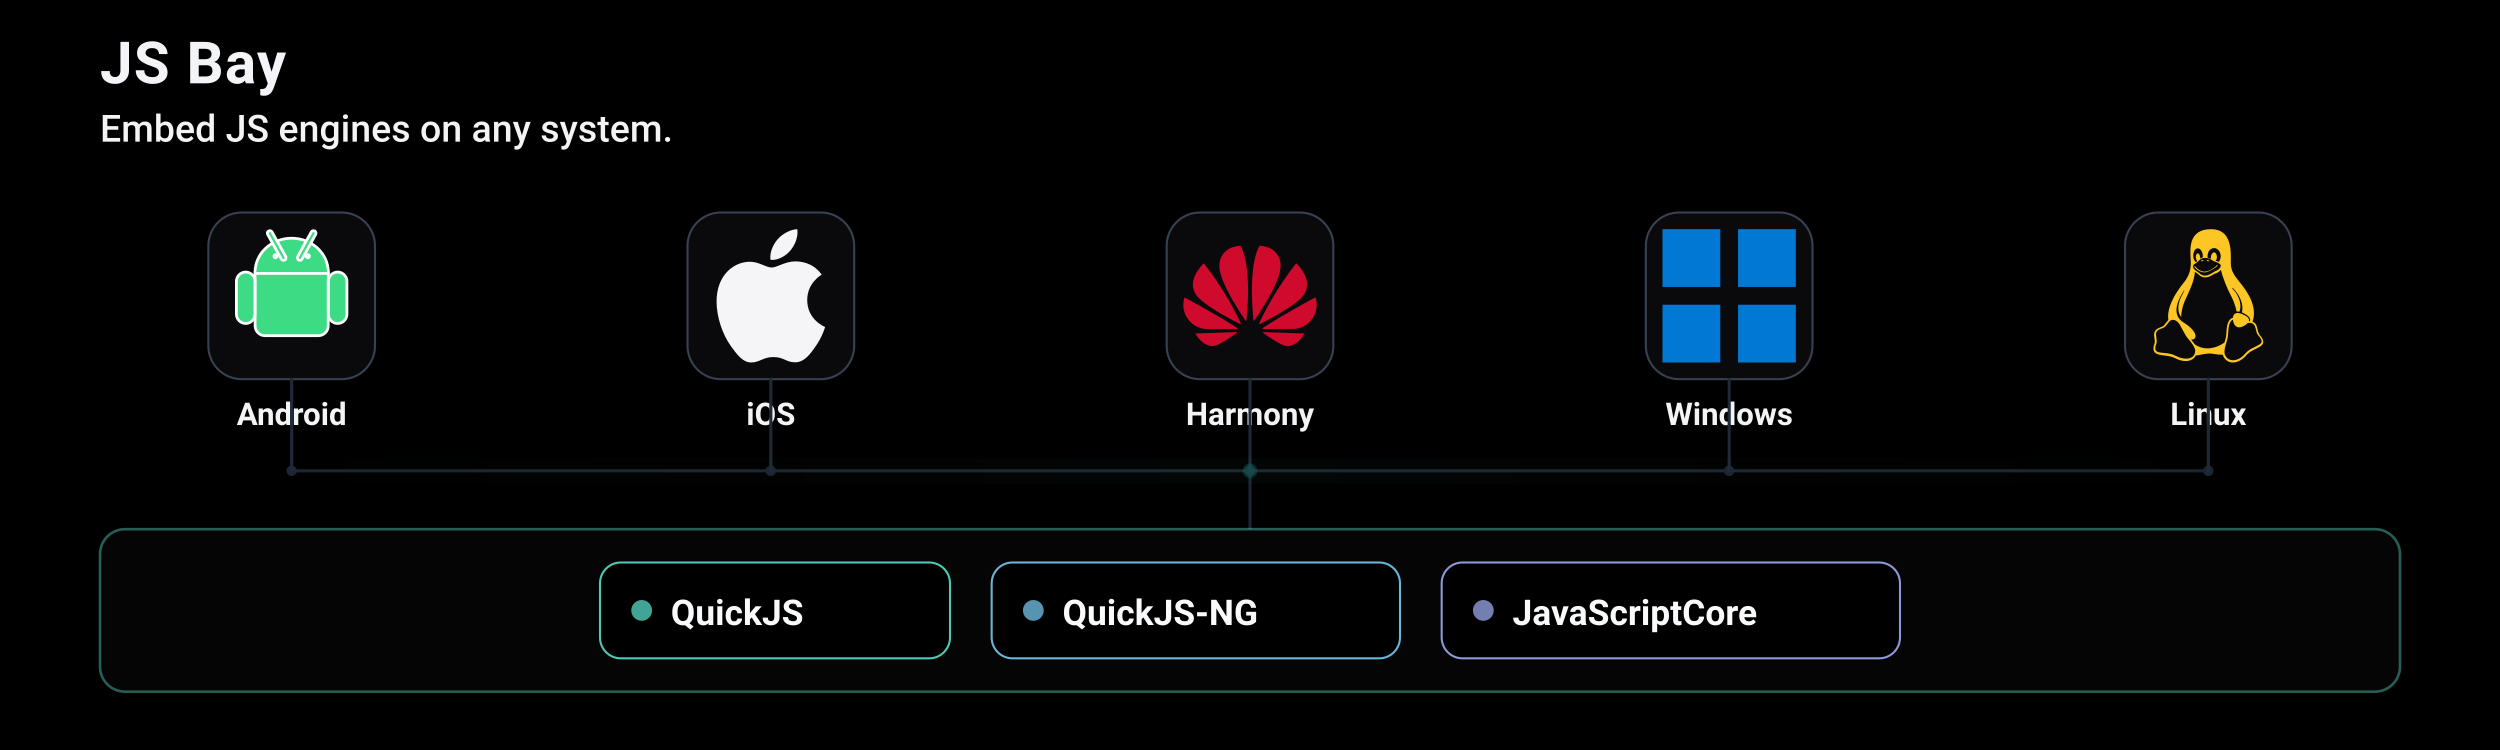
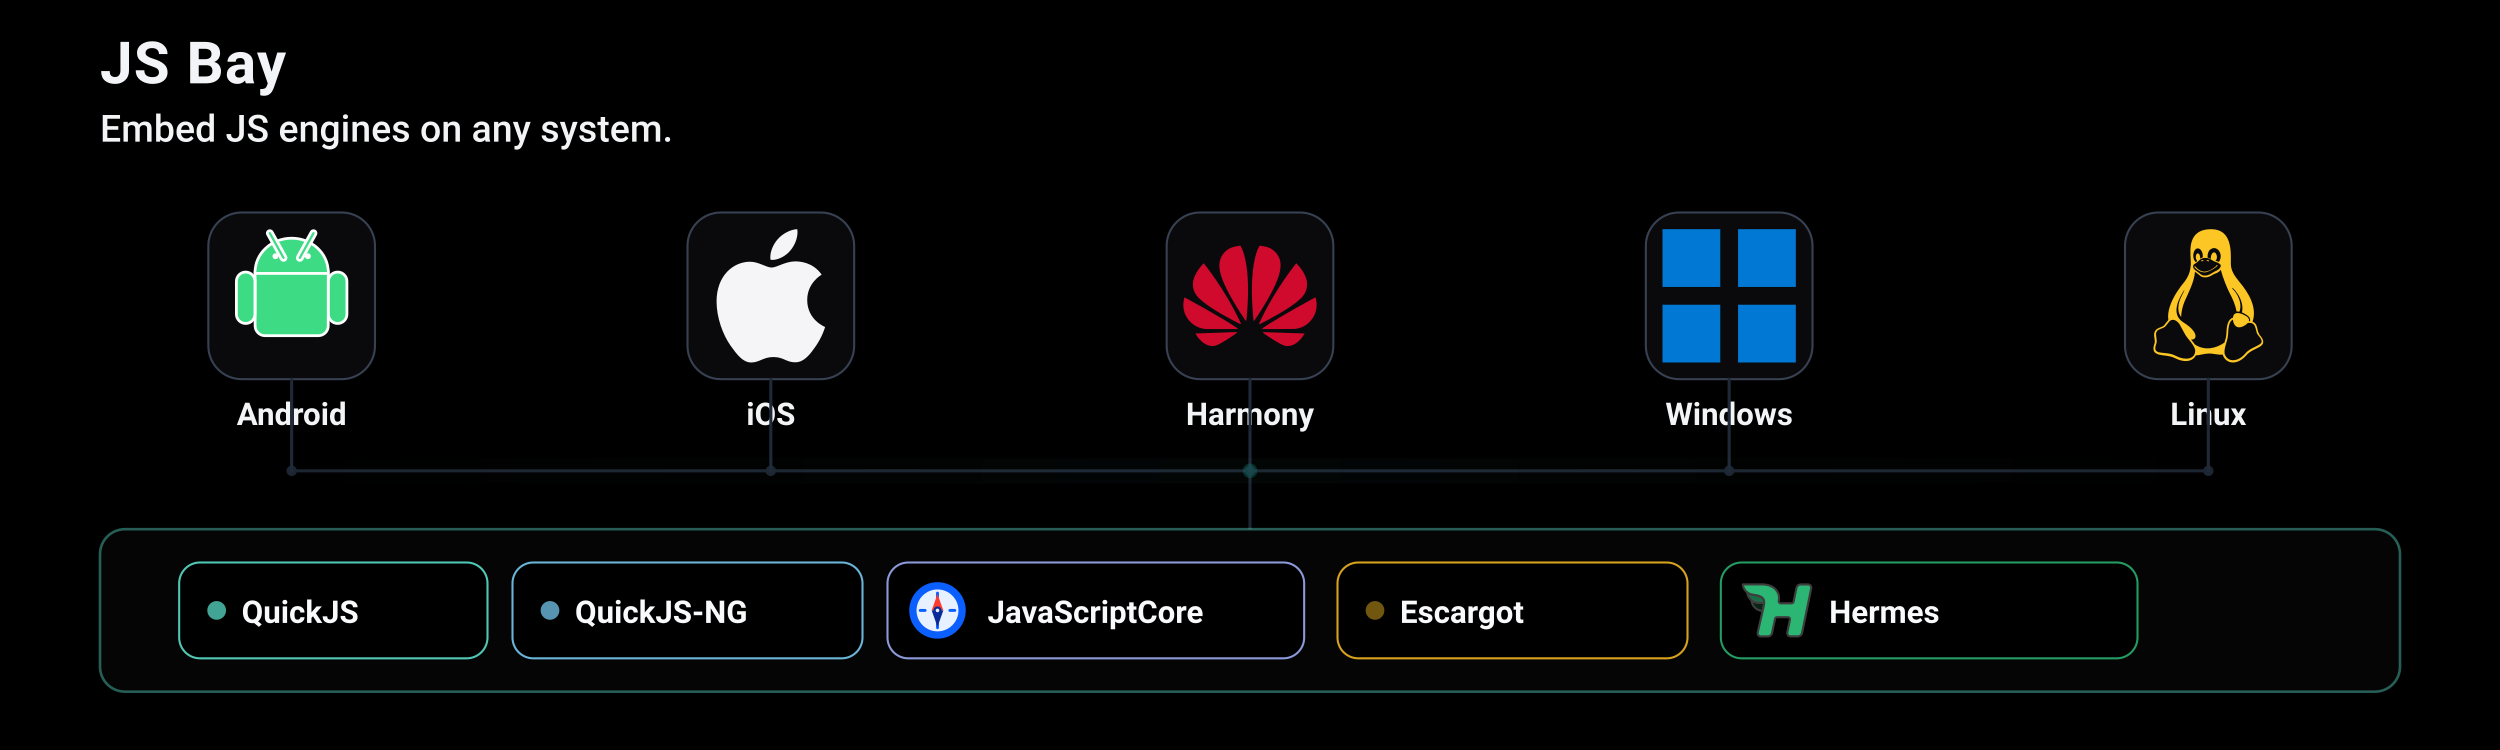
<svg xmlns="http://www.w3.org/2000/svg" viewBox="0 0 1200 360" width="1200" height="360" role="img" aria-labelledby="t d">
  <defs>
    <style type="text/css">
    .sans { font-family: -apple-system, BlinkMacSystemFont, "Segoe UI", Roboto, Helvetica, Arial, sans-serif; }
    .mono { font-family: ui-monospace, SFMono-Regular, Menlo, Consolas, monospace; }
  </style>
    <linearGradient id="railGlow" x1="0" y1="0" x2="1" y2="0">
      <stop offset="0%" stop-color="#5eead4" stop-opacity="0" />
      <stop offset="50%" stop-color="#5eead4" stop-opacity="0.12" />
      <stop offset="100%" stop-color="#5eead4" stop-opacity="0" />
    </linearGradient>
  </defs>
  <rect width="1200" height="360" fill="#000000" />
  <text class="sans" x="48" y="40" font-size="28" font-weight="700" fill="#f2f4f7" letter-spacing="0.02em">JS Bay</text>
  <text class="sans" x="48" y="68" font-size="18" font-weight="500" fill="#f3f4f6">Embed JS engines on any system.</text>
  <g id="host-0" transform="translate(100.0,102)">
    <rect class="well" width="80" height="80" rx="16" fill="#0a0a0c" stroke="#374151" stroke-width="1" />
    <g transform="translate(8,8)">
      <g transform="translate(4.73,0.00) scale(0.185507) translate(147.0,70.0)">
        <g fill="#3DDC84">
          <ellipse cy="41" rx="91" ry="84" fill="none" stroke="#FFFFFF" stroke-width="14.4" />
          <rect rx="22" height="182" width="182" y="20" x="-91" fill="none" stroke="#FFFFFF" stroke-width="14.4" />
          <ellipse cy="41" rx="91" ry="84" />
          <rect rx="22" height="182" width="182" y="20" x="-91" />
          <g stroke="#FFFFFF" stroke-width="7.2">
            <rect rx="6.5" transform="rotate(29)" height="86" width="13" y="-86" x="14" />
            <rect rx="24" height="133" width="48" y="41" x="-143" />
          </g>
          <g stroke="#FFFFFF" stroke-width="7.2" transform="scale(-1,1)">
            <rect rx="6.5" transform="rotate(29)" height="86" width="13" y="-86" x="14" />
            <rect rx="24" height="133" width="48" y="41" x="-143" />
          </g>
        </g>
        <g stroke="#FFFFFF" stroke-width="7.2" fill="#FFFFFF">
          <path d="m-95 44.5h190" />
          <circle cx="-42" r="4" />
          <circle cx="42" r="4" />
        </g>
      </g>
    </g>
    <text class="sans" x="40.0" y="102" text-anchor="middle" font-size="15" font-weight="600" fill="#f3f4f6">Android</text>
  </g>
  <g id="host-1" transform="translate(330.0,102)">
    <rect class="well" width="80" height="80" rx="16" fill="#0a0a0c" stroke="#374151" stroke-width="1" />
    <g transform="translate(8,8)">
      <g transform="translate(5.95,0.00) scale(0.064) translate(-0.0,-0.0)">
        <path fill="#F5F5F7" d="M788.1 340.9c-5.8 4.5-108.2 62.2-108.2 190.5 0 148.4 130.3 200.9 134.2 202.2-.6 3.2-20.7 71.9-68.7 141.9-42.8 61.6-87.5 123.1-155.5 123.1s-85.5-39.5-164-39.5c-76.5 0-103.7 40.8-165.9 40.8s-105.6-57-155.5-127C46.7 790.7 0 663 0 541.8c0-194.4 126.4-297.5 250.8-297.5 66.1 0 121.2 43.4 162.7 43.4 39.5 0 101.1-46 176.3-46 28.5 0 130.9 2.6 198.3 99.2zm-234-181.5c31.1-36.9 53.1-88.1 53.1-139.3 0-7.1-.6-14.3-1.9-20.1-50.6 1.9-110.8 33.7-147.1 75.8-28.5 32.4-55.1 83.6-55.1 135.5 0 7.8 1.3 15.6 1.9 18.1 3.2.6 8.4 1.3 13.6 1.3 45.4 0 102.5-30.4 135.5-71.3z" />
      </g>
    </g>
    <text class="sans" x="40.0" y="102" text-anchor="middle" font-size="15" font-weight="600" fill="#f3f4f6">iOS</text>
  </g>
  <g id="host-2" transform="translate(560.0,102)">
    <rect class="well" width="80" height="80" rx="16" fill="#0a0a0c" stroke="#374151" stroke-width="1" />
    <g transform="translate(8,8)">
      <g transform="translate(0.00,0.00) scale(2.666667) translate(-0.0,-0.0)">
        <path fill="#CF0A2C" d="M3.67 6.14S1.82 7.91 1.72 9.78v.35c.08 1.51 1.22 2.4 1.22 2.4 1.83 1.79 6.26 4.04 7.3 4.55 0 0 .06.03.1-.01l.02-.04v-.04C7.52 10.8 3.67 6.14 3.67 6.14zM9.65 18.6c-.02-.08-.1-.08-.1-.08l-7.38.26c.8 1.43 2.15 2.53 3.56 2.2.96-.25 3.16-1.78 3.88-2.3.06-.05.04-.09.04-.09zm.08-.78C6.49 15.63.21 12.28.21 12.28c-.15.46-.2.9-.21 1.3v.07c0 1.07.4 1.82.4 1.82.8 1.69 2.34 2.2 2.34 2.2.7.3 1.4.31 1.4.31.12.02 4.4 0 5.54 0 .05 0 .08-.05.08-.05v-.06c0-.03-.03-.05-.03-.05zM9.06 3.19a3.42 3.42 0 00-2.57 3.15v.41c.03.6.16 1.05.16 1.05.66 2.9 3.86 7.65 4.55 8.65.05.05.1.03.1.03a.1.1 0 00.06-.1c1.06-10.6-1.11-13.42-1.11-13.42-.32.02-1.19.23-1.19.23zm8.299 2.27s-.49-1.8-2.44-2.28c0 0-.57-.14-1.17-.22 0 0-2.18 2.81-1.12 13.43.01.07.06.08.06.08.07.03.1-.03.1-.03.72-1.03 3.9-5.76 4.55-8.64 0 0 .36-1.4.02-2.34zm-2.92 13.07s-.07 0-.09.05c0 0-.01.07.03.1.7.51 2.85 2 3.88 2.3 0 0 .16.05.43.06h.14c.69-.02 1.9-.37 3-2.26l-7.4-.25zm7.83-8.41c.14-2.06-1.94-3.97-1.94-3.98 0 0-3.85 4.66-6.67 10.8 0 0-.03.08.02.13l.04.01h.06c1.06-.53 5.46-2.77 7.28-4.54 0 0 1.15-.93 1.21-2.42zm1.52 2.14s-6.28 3.37-9.52 5.55c0 0-.05.04-.03.11 0 0 .03.06.07.06 1.16 0 5.56 0 5.67-.02 0 0 .57-.02 1.27-.29 0 0 1.56-.5 2.37-2.27 0 0 .73-1.45.17-3.14z" />
      </g>
    </g>
    <text class="sans" x="40.0" y="102" text-anchor="middle" font-size="15" font-weight="600" fill="#f3f4f6">Harmony</text>
  </g>
  <g id="host-3" transform="translate(790.0,102)">
    <rect class="well" width="80" height="80" rx="16" fill="#0a0a0c" stroke="#374151" stroke-width="1" />
    <g transform="translate(8,8)">
      <g transform="translate(0.00,0.00) scale(2.666667) translate(-0.0,-0.0)">
        <rect x="0" y="0" width="10.4" height="10.4" fill="#0078D4" />
        <rect x="13.6" y="0" width="10.4" height="10.4" fill="#0078D4" />
        <rect x="0" y="13.6" width="10.4" height="10.4" fill="#0078D4" />
        <rect x="13.6" y="13.6" width="10.4" height="10.4" fill="#0078D4" />
      </g>
    </g>
    <text class="sans" x="40.0" y="102" text-anchor="middle" font-size="15" font-weight="600" fill="#f3f4f6">Windows</text>
  </g>
  <g id="host-4" transform="translate(1020.0,102)">
    <rect class="well" width="80" height="80" rx="16" fill="#0a0a0c" stroke="#374151" stroke-width="1" />
    <g transform="translate(8,8)">
      <g transform="translate(0.00,0.00) scale(2.666667) translate(-0.0,-0.0)">
        <path fill="#FCC624" d="M12.504 0c-.155 0-.315.008-.48.021-4.226.333-3.105 4.807-3.17 6.298-.076 1.092-.3 1.953-1.05 3.02-.885 1.051-2.127 2.75-2.716 4.521-.278.832-.41 1.684-.287 2.489a.424.424 0 00-.11.135c-.26.268-.45.6-.663.839-.199.199-.485.267-.797.4-.313.136-.658.269-.864.68-.09.189-.136.394-.132.602 0 .199.027.4.055.536.058.399.116.728.04.97-.249.68-.28 1.145-.106 1.484.174.334.535.47.94.601.81.2 1.91.135 2.774.6.926.466 1.866.67 2.616.47.526-.116.97-.464 1.208-.946.587-.003 1.23-.269 2.26-.334.699-.058 1.574.267 2.577.2.025.134.063.198.114.333l.003.003c.391.778 1.113 1.132 1.884 1.071.771-.06 1.592-.536 2.257-1.306.631-.765 1.683-1.084 2.378-1.503.348-.199.629-.469.649-.853.023-.4-.2-.811-.714-1.376v-.097l-.003-.003c-.17-.2-.25-.535-.338-.926-.085-.401-.182-.786-.492-1.046h-.003c-.059-.054-.123-.067-.188-.135a.357.357 0 00-.19-.064c.431-1.278.264-2.55-.173-3.694-.533-1.41-1.465-2.638-2.175-3.483-.796-1.005-1.576-1.957-1.56-3.368.026-2.152.236-6.133-3.544-6.139zm.529 3.405h.013c.213 0 .396.062.584.198.19.135.33.332.438.533.105.259.158.459.166.724 0-.02.006-.04.006-.06v.105a.086.086 0 01-.004-.021l-.004-.024a1.807 1.807 0 01-.15.706.953.953 0 01-.213.335.71.71 0 00-.088-.042c-.104-.045-.198-.064-.284-.133a1.312 1.312 0 00-.22-.066c.05-.06.146-.133.183-.198.053-.128.082-.264.088-.402v-.02a1.21 1.21 0 00-.061-.4c-.045-.134-.101-.2-.183-.333-.084-.066-.167-.132-.267-.132h-.016c-.093 0-.176.03-.262.132a.8.8 0 00-.205.334 1.18 1.18 0 00-.09.4v.019c.002.089.008.179.02.267-.193-.067-.438-.135-.607-.202a1.635 1.635 0 01-.018-.2v-.02a1.772 1.772 0 01.15-.768c.082-.22.232-.406.43-.533a.985.985 0 01.594-.2zm-2.962.059h.036c.142 0 .27.048.399.135.146.129.264.288.344.465.09.199.14.4.153.667v.004c.007.134.006.2-.002.266v.08c-.03.007-.056.018-.083.024-.152.055-.274.135-.393.2.012-.09.013-.18.003-.267v-.015c-.012-.133-.04-.2-.082-.333a.613.613 0 00-.166-.267.248.248 0 00-.183-.064h-.021c-.071.006-.13.04-.186.132a.552.552 0 00-.12.27.944.944 0 00-.023.33v.015c.012.135.037.2.08.334.046.134.098.2.166.268.01.009.02.018.034.024-.07.057-.117.07-.176.136a.304.304 0 01-.131.068 2.62 2.62 0 01-.275-.402 1.772 1.772 0 01-.155-.667 1.759 1.759 0 01.08-.668 1.43 1.43 0 01.283-.535c.128-.133.26-.2.418-.2zm1.37 1.706c.332 0 .733.065 1.216.399.293.2.523.269 1.052.468h.003c.255.136.405.266.478.399v-.131a.571.571 0 01.016.47c-.123.31-.516.643-1.063.842v.002c-.268.135-.501.333-.775.465-.276.135-.588.292-1.012.267a1.139 1.139 0 01-.448-.067 3.566 3.566 0 01-.322-.198c-.195-.135-.363-.332-.612-.465v-.005h-.005c-.4-.246-.616-.512-.686-.71-.07-.268-.005-.47.193-.6.224-.135.38-.271.483-.336.104-.074.143-.102.176-.131h.002v-.003c.169-.202.436-.47.839-.601.139-.036.294-.065.466-.065zm2.8 2.142c.358 1.417 1.196 3.475 1.735 4.473.286.534.855 1.659 1.102 3.024.156-.005.33.018.513.064.646-1.671-.546-3.467-1.089-3.966-.22-.2-.232-.335-.123-.335.59.534 1.365 1.572 1.646 2.757.13.535.16 1.104.021 1.67.067.028.135.06.205.067 1.032.534 1.413.938 1.23 1.537v-.043c-.06-.003-.12 0-.18 0h-.016c.151-.467-.182-.825-1.065-1.224-.915-.4-1.646-.336-1.77.465-.008.043-.013.066-.018.135-.068.023-.139.053-.209.064-.43.268-.662.669-.793 1.187-.13.533-.17 1.156-.205 1.869v.003c-.02.334-.17.838-.319 1.35-1.5 1.072-3.58 1.538-5.348.334a2.645 2.645 0 00-.402-.533 1.45 1.45 0 00-.275-.333c.182 0 .338-.03.465-.067a.615.615 0 00.314-.334c.108-.267 0-.697-.345-1.163-.345-.467-.931-.995-1.788-1.521-.63-.4-.986-.87-1.15-1.396-.165-.534-.143-1.085-.015-1.645.245-1.07.873-2.11 1.274-2.763.107-.065.037.135-.408.974-.396.751-1.14 2.497-.122 3.854a8.123 8.123 0 01.647-2.876c.564-1.278 1.743-3.504 1.836-5.268.048.036.217.135.289.202.218.133.38.333.59.465.21.201.477.335.876.335.039.003.075.006.11.006.412 0 .73-.134.997-.268.29-.134.52-.334.74-.4h.005c.467-.135.835-.402 1.044-.7zm2.185 8.958c.037.6.343 1.245.882 1.377.588.134 1.434-.333 1.791-.765l.211-.01c.315-.007.577.01.847.268l.003.003c.208.199.305.53.391.876.085.4.154.78.409 1.066.486.527.645.906.636 1.14l.003-.007v.018l-.003-.012c-.015.262-.185.396-.498.595-.63.401-1.746.712-2.457 1.57-.618.737-1.37 1.14-2.036 1.191-.664.053-1.237-.2-1.574-.898l-.005-.003c-.21-.4-.12-1.025.056-1.69.176-.668.428-1.344.463-1.897.037-.714.076-1.335.195-1.814.12-.465.308-.797.641-.984l.045-.022zm-10.814.049h.01c.053 0 .105.005.157.014.376.055.706.333 1.023.752l.91 1.664.003.003c.243.533.754 1.064 1.189 1.637.434.598.77 1.131.729 1.57v.006c-.057.744-.48 1.148-1.125 1.294-.645.135-1.52.002-2.395-.464-.968-.536-2.118-.469-2.857-.602-.369-.066-.61-.2-.723-.4-.11-.2-.113-.602.123-1.23v-.004l.002-.003c.117-.334.03-.752-.027-1.118-.055-.401-.083-.71.043-.94.16-.334.396-.4.69-.533.294-.135.64-.202.915-.47h.002v-.002c.256-.268.445-.601.668-.838.19-.201.38-.336.663-.336zm7.159-9.074c-.435.201-.945.535-1.488.535-.542 0-.97-.267-1.28-.466-.154-.134-.28-.268-.373-.335-.164-.134-.144-.333-.074-.333.109.016.129.134.199.2.096.066.215.2.36.333.292.2.68.467 1.167.467.485 0 1.053-.267 1.398-.466.195-.135.445-.334.648-.467.156-.136.149-.267.279-.267.128.016.034.134-.147.332a8.097 8.097 0 01-.69.468zm-1.082-1.583V5.64c-.006-.02.013-.042.029-.05.074-.043.18-.027.26.004.063 0 .16.067.15.135-.006.049-.085.066-.135.066-.055 0-.092-.043-.141-.068-.052-.018-.146-.008-.163-.065zm-.551 0c-.02.058-.113.049-.166.066-.047.025-.086.068-.14.068-.05 0-.13-.02-.136-.068-.01-.066.088-.133.15-.133.08-.031.184-.047.259-.005.019.009.036.03.03.05v.02h.003z" />
      </g>
    </g>
    <text class="sans" x="40.0" y="102" text-anchor="middle" font-size="15" font-weight="600" fill="#f3f4f6">Linux</text>
  </g>
  <path d="M140.0 182 V226" fill="none" stroke="#1f2937" stroke-width="1.5" stroke-linecap="round" />
  <path d="M370.0 182 V226" fill="none" stroke="#1f2937" stroke-width="1.5" stroke-linecap="round" />
  <path d="M600.0 182 V226" fill="none" stroke="#1f2937" stroke-width="1.5" stroke-linecap="round" />
  <path d="M830.0 182 V226" fill="none" stroke="#1f2937" stroke-width="1.5" stroke-linecap="round" />
  <path d="M1060.0 182 V226" fill="none" stroke="#1f2937" stroke-width="1.5" stroke-linecap="round" />
  <g id="bus" opacity="0.9">
    <path d="M140 226 H1060" fill="none" stroke="#1f2937" stroke-width="1.5" stroke-linecap="round" />
    <path d="M600 226 V254" fill="none" stroke="#1f2937" stroke-width="1.5" stroke-linecap="round" />
    <circle cx="140" cy="226" r="2.5" fill="#1f2937" />
    <circle cx="370" cy="226" r="2.5" fill="#1f2937" />
    <circle cx="600" cy="226" r="2.5" fill="#1f2937" />
    <circle cx="830" cy="226" r="2.5" fill="#1f2937" />
    <circle cx="1060" cy="226" r="2.5" fill="#1f2937" />
    <circle cx="600" cy="226" r="3.5" fill="#0f766e" fill-opacity="0.4">
      <animate attributeName="fill-opacity" values="0.28;0.55;0.28" dur="7s" repeatCount="indefinite" />
    </circle>
  </g>
  <rect x="120" y="220" width="960" height="12" rx="6" fill="url(#railGlow)" opacity="0.22">
    <animate attributeName="opacity" values="0.12;0.4;0.12" dur="7s" repeatCount="indefinite" />
  </rect>
  <circle r="3" fill="#5eead4" fill-opacity="0.0">
    <animate attributeName="fill-opacity" values="0;0;0.55;0;0;0" keyTimes="0;0.08;0.18;0.28;0.35;1" dur="6s" repeatCount="indefinite" />
    <animateMotion dur="6s" repeatCount="indefinite" keyPoints="0;0;0.5;1;1;1" keyTimes="0;0.08;0.18;0.28;0.35;1" calcMode="linear" path="M140 226 H600 V262" />
  </circle>
  <rect id="engines" x="48" y="254" width="1104" height="78" rx="12" fill="#050505" stroke="#5eead4" stroke-width="1.25" stroke-opacity="0.4">
    <animate attributeName="stroke-opacity" values="0.32;0.58;0.32" dur="7s" repeatCount="indefinite" />
  </rect>
-   <g transform="translate(288.0,270)">
-     <rect width="168" height="46" rx="10" fill="#000000" stroke="#5eead4" stroke-opacity="0.85" />
-     <circle cx="20" cy="23" r="5" fill="#5eead4" fill-opacity="0.7">
-       <animate attributeName="fill-opacity" values="0.55;0.55;1;0.55;0.55" keyTimes="0;0.10;0.15;0.20;1" dur="6s" repeatCount="indefinite" />
+   <g transform="translate(86.0,270)">
+     <rect width="148" height="46" rx="10" fill="#000000" stroke="#5eead4" stroke-opacity="0.85" />
+     <circle cx="18" cy="23" r="4.5" fill="#5eead4" fill-opacity="0.7">
+       <animate attributeName="fill-opacity" values="0.55;0.55;1;0.55;0.55" keyTimes="0;0.08;0.13;0.18;1" dur="6s" repeatCount="indefinite" />
    </circle>
-     <text class="sans" x="34" y="30" font-size="17" font-weight="600" fill="#f8fafc">QuickJS</text>
+     <text class="sans" x="30" y="29" font-size="15" font-weight="600" fill="#f8fafc">QuickJS</text>
  </g>
-   <g transform="translate(476.0,270)">
-     <rect width="196" height="46" rx="10" fill="#000000" stroke="#7dd3fc" stroke-opacity="0.85" />
-     <circle cx="20" cy="23" r="5" fill="#7dd3fc" fill-opacity="0.7">
-       <animate attributeName="fill-opacity" values="0.55;0.55;1;0.55;0.55" keyTimes="0;0.32;0.37;0.42;1" dur="6s" repeatCount="indefinite" />
+   <g transform="translate(246.0,270)">
+     <rect width="168" height="46" rx="10" fill="#000000" stroke="#7dd3fc" stroke-opacity="0.85" />
+     <circle cx="18" cy="23" r="4.5" fill="#7dd3fc" fill-opacity="0.7">
+       <animate attributeName="fill-opacity" values="0.55;0.55;1;0.55;0.55" keyTimes="0;0.22;0.27;0.32;1" dur="6s" repeatCount="indefinite" />
    </circle>
-     <text class="sans" x="34" y="30" font-size="17" font-weight="600" fill="#f8fafc">QuickJS-NG</text>
+     <text class="sans" x="30" y="29" font-size="15" font-weight="600" fill="#f8fafc">QuickJS-NG</text>
  </g>
-   <g transform="translate(692.0,270)">
-     <rect width="220" height="46" rx="10" fill="#000000" stroke="#a5b4fc" stroke-opacity="0.85" />
-     <circle cx="20" cy="23" r="5" fill="#a5b4fc" fill-opacity="0.7">
-       <animate attributeName="fill-opacity" values="0.55;0.55;1;0.55;0.55" keyTimes="0;0.54;0.59;0.64;1" dur="6s" repeatCount="indefinite" />
+   <g transform="translate(426.0,270)">
+     <rect width="200" height="46" rx="10" fill="#000000" stroke="#a5b4fc" stroke-opacity="0.85" />
+     <g transform="translate(10,9) scale(0.875)">
+       <circle cx="16" cy="16" r="15.5" fill="#0B5FFF" />
+       <circle cx="16" cy="16" r="11.5" fill="#E8F1FF" />
+       <g stroke="#0B5FFF" stroke-width="1.6" stroke-linecap="round">
+         <path d="M16 6.5 V9.2" />
+         <path d="M16 22.8 V25.5" />
+         <path d="M6.5 16 H9.2" />
+         <path d="M22.8 16 H25.5" />
+       </g>
+       <path d="M16 7.0 L19.2 16 L16 16 L12.8 16 Z" fill="#FF3B30" />
+       <path d="M16 25.0 L19.2 16 L16 16 L12.8 16 Z" fill="#082B97" />
+       <circle cx="16" cy="16" r="2.2" fill="#082B97" />
+       <circle cx="16" cy="16" r="1" fill="#E8F1FF" />
+     </g>
+     <text class="sans" x="48" y="29" font-size="15" font-weight="600" fill="#f8fafc">JavaScriptCore</text>
+   </g>
+   <g transform="translate(642.0,270)">
+     <rect width="168" height="46" rx="10" fill="#000000" stroke="#fbbf24" stroke-opacity="0.85" />
+     <circle cx="18" cy="23" r="4.5" fill="#fbbf24" fill-opacity="0.45">
+       <animate attributeName="fill-opacity" values="0.35;0.35;0.75;0.35;0.35" keyTimes="0;0.50;0.55;0.60;1" dur="6s" repeatCount="indefinite" />
    </circle>
-     <text class="sans" x="34" y="30" font-size="17" font-weight="600" fill="#f8fafc">JavaScriptCore</text>
+     <text class="sans" x="30" y="29" font-size="15" font-weight="600" fill="#f8fafc">Escargot</text>
+   </g>
+   <g transform="translate(826.0,270)">
+     <rect width="200" height="46" rx="10" fill="#000000" stroke="#2bb673" stroke-opacity="0.85" />
+     <g transform="translate(10,10) scale(0.06886)">
+       <g fill-rule="evenodd" stroke="#3d3d3d" stroke-linecap="round" stroke-linejoin="round" stroke-width="15">
+         <path fill="#2bb673" fill-opacity="0.2" transform="translate(-100.62 -161.23)" d="M247.21,353.68l4.7-20.53c2-8.54,3.79-25.32,4.85-33.12-11.36-4.63-26.7-2-46.61-4.25a80.64,80.64,0,0,1-41.3-17.59l0,2.84A81.36,81.36,0,0,0,240.55,353Z" />
+         <path fill="#2bb673" fill-opacity="0.6" transform="translate(-100.62 -161.23)" d="M179.85,240.67a81,81,0,0,1-41.52-17.21l0,.07A81.38,81.38,0,0,0,210,295.47l48.79,3.66C261.17,269.38,247.37,248.26,179.85,240.67Z" />
+         <path fill="#2bb673" transform="translate(-100.62 -161.23)" d="M563.07,168.85H512.35a30.56,30.56,0,0,0-29.92,24.31l-19.69,96.09a13.92,13.92,0,0,1-13.59,11.11l-76.35.22a13.9,13.9,0,0,1-13.66-16.74h0c12.39-59.36-31.35-115.11-115.81-115.11H108.12a81.4,81.4,0,0,0,71.73,71.94c89.19,10,82.24,46.07,72.06,90.48L212.46,503.39a22.79,22.79,0,0,0,22.22,27.88h47.95A30.55,30.55,0,0,0,312.54,507l20.72-98.62a13.91,13.91,0,0,1,13.57-11l76.83-.22a13.91,13.91,0,0,1,13.66,16.72l-18.4,89.1a22.8,22.8,0,0,0,22.22,27.89h50.73a30.57,30.57,0,0,0,29.91-24.32l63.51-309.73A22.79,22.79,0,0,0,563.07,168.85Z" />
+       </g>
+     </g>
+     <text class="sans" x="52" y="29" font-size="15" font-weight="600" fill="#f8fafc">Hermes</text>
  </g>
</svg>
